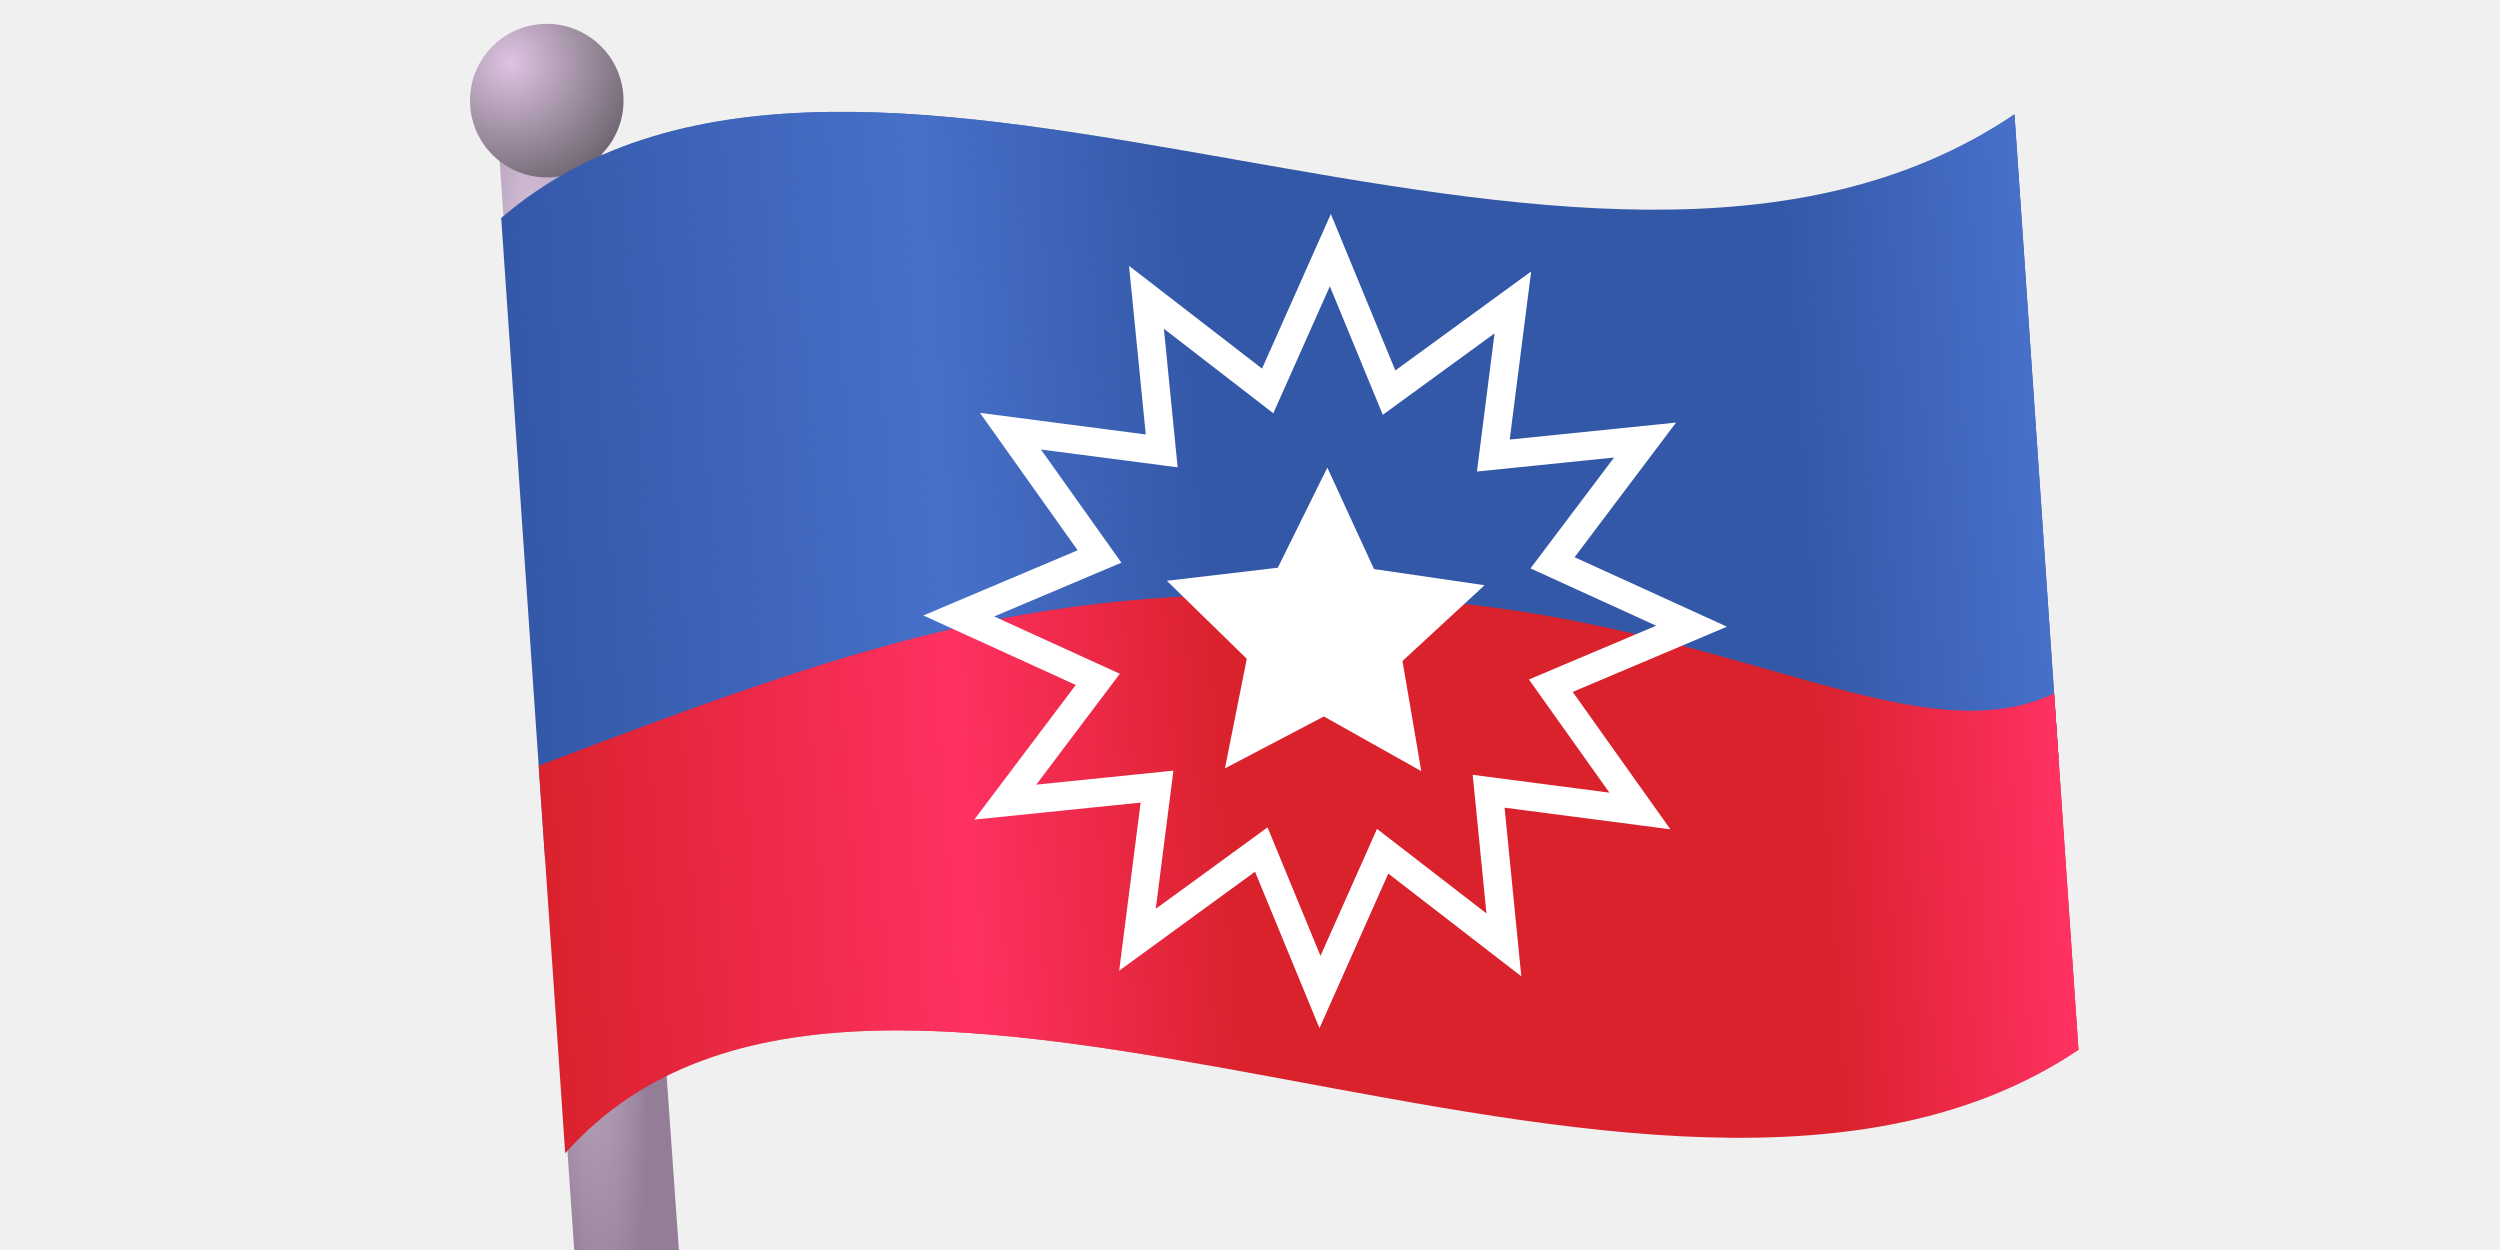
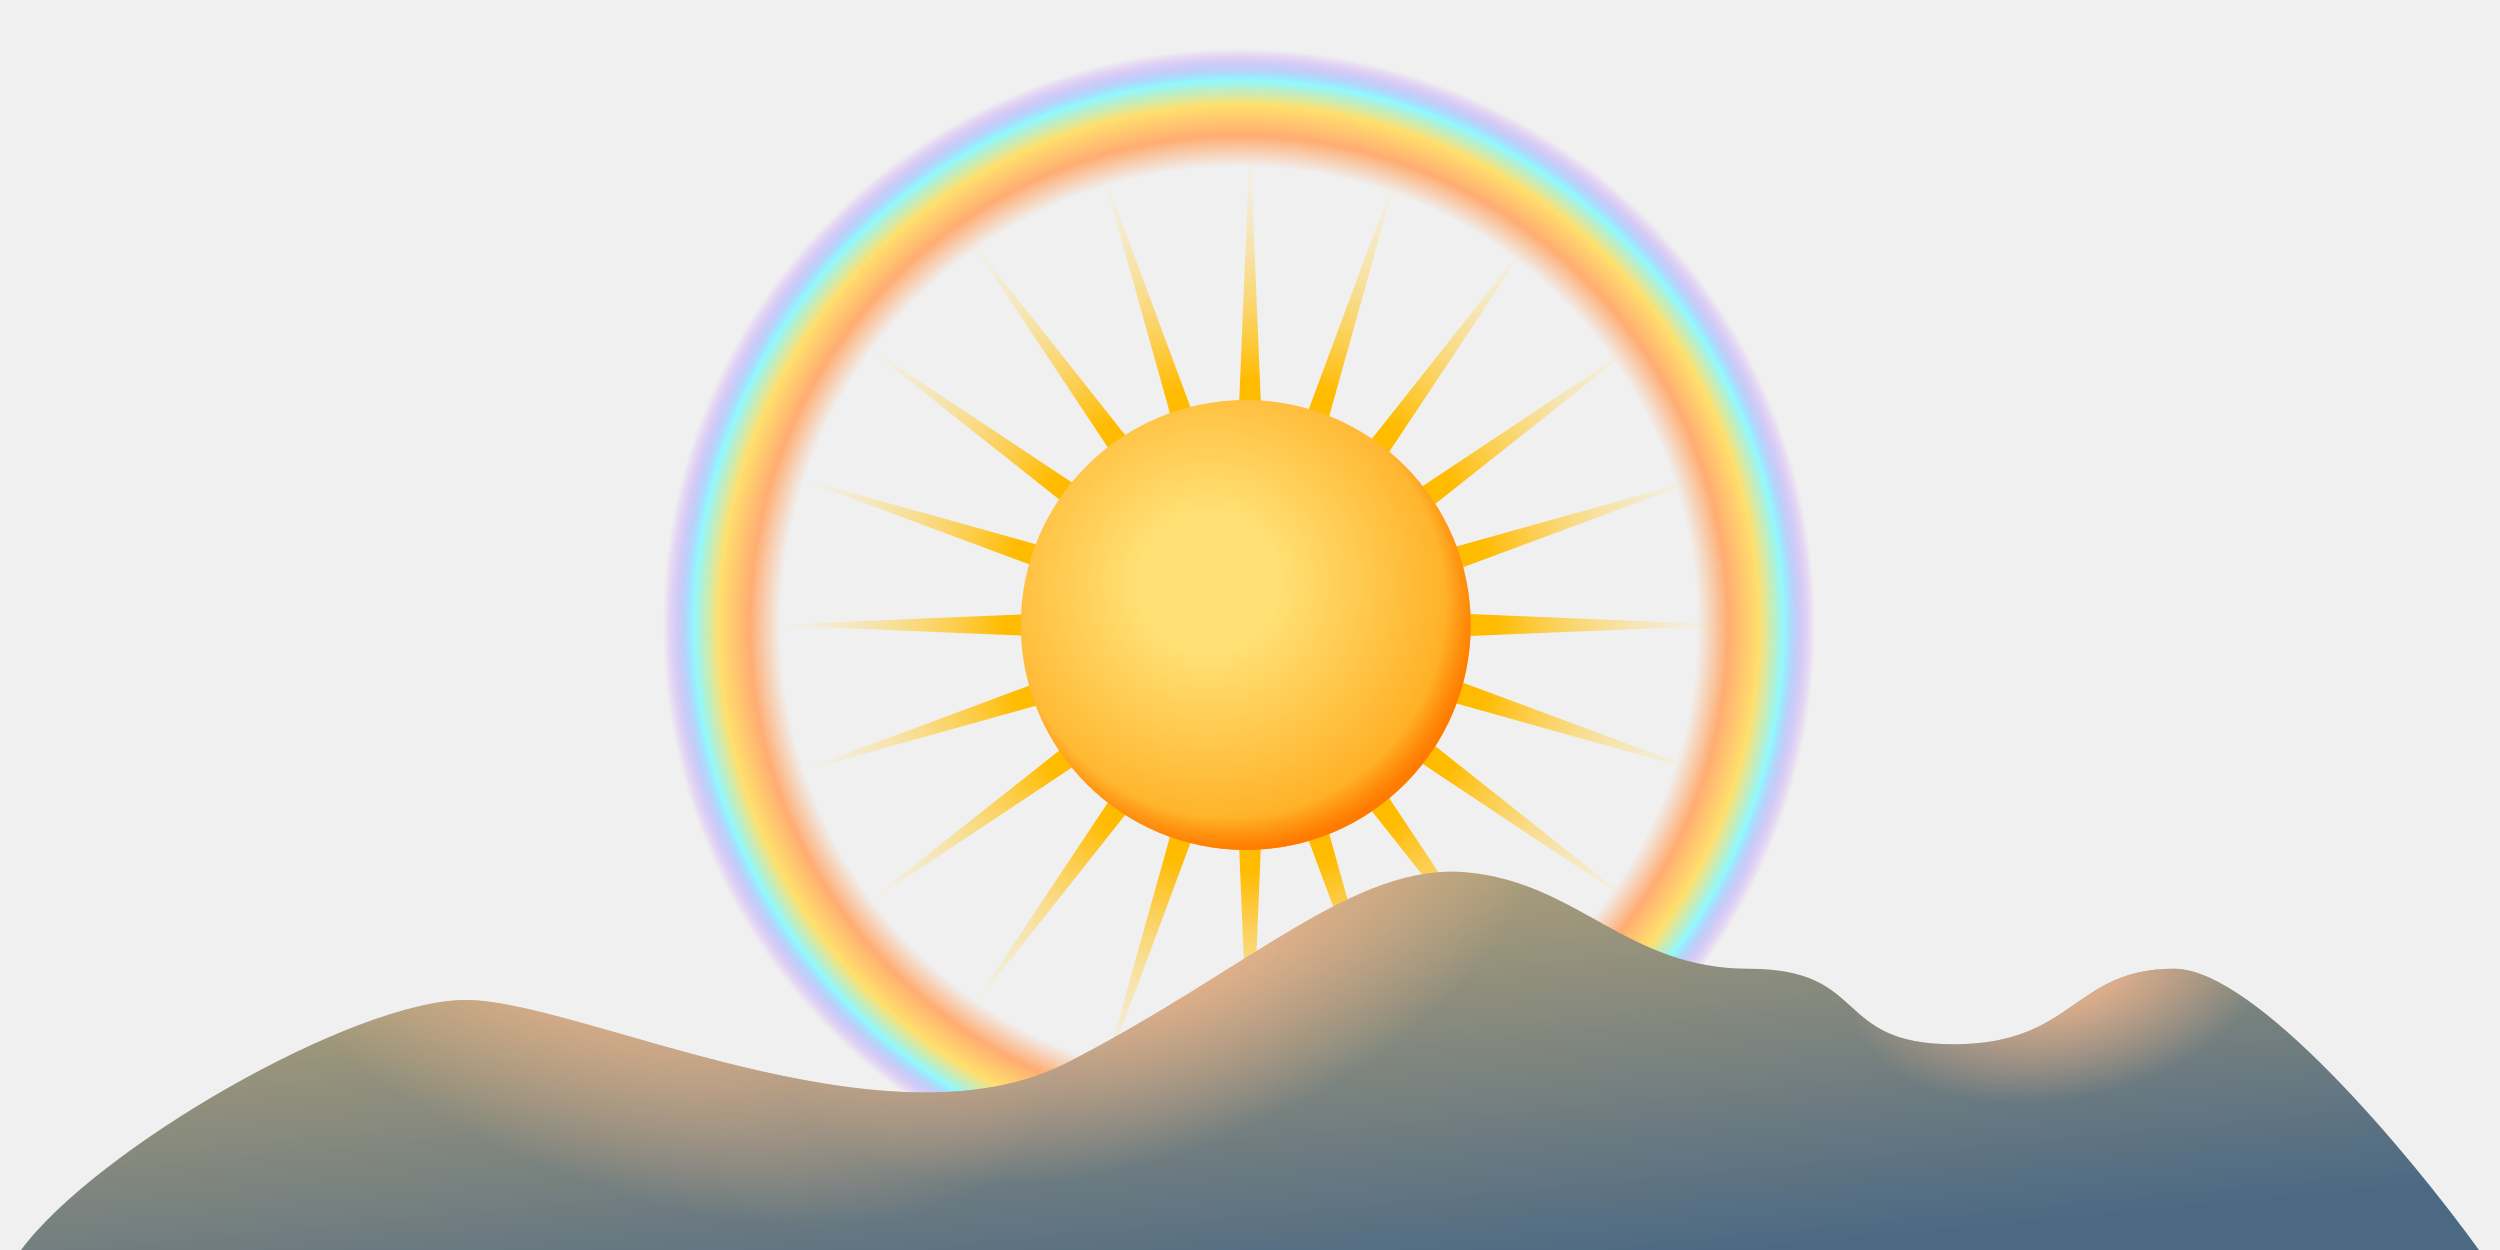
<svg xmlns="http://www.w3.org/2000/svg" viewBox="0 0 240 120" fill="none">
-   <path d="M47.935 14.938L57.737 14.268L65.172 120.001L55.124 120.001L47.935 14.938Z" fill="url(#paint0_radial_682_39472)" />
-   <path d="M59.842 9.155C60.12 13.215 57.054 16.732 52.994 17.01C48.934 17.287 45.418 14.221 45.14 10.161C44.862 6.102 47.928 2.585 51.988 2.307C56.048 2.03 59.565 5.096 59.842 9.155Z" fill="url(#paint1_radial_682_39472)" />
-   <path d="M48.116 20.922C82.949 -8.828 151.97 38.902 193.39 10.982L197.609 72.647C180.34 92.454 67.843 64.802 52.335 82.587L48.116 20.922Z" fill="#3458A8" />
-   <path d="M48.116 20.922C82.949 -8.828 151.97 38.902 193.39 10.982L197.609 72.647C180.34 92.454 67.843 64.802 52.335 82.587L48.116 20.922Z" fill="url(#paint2_linear_682_39472)" />
-   <path d="M51.714 73.508C84.685 60.99 101.625 55.296 135.38 57.521C166.069 59.544 183.938 72.823 197.195 66.595L199.534 100.774C158.836 128.133 83.907 77.387 54.26 110.714L51.714 73.508Z" fill="#DA222D" />
-   <path d="M51.714 73.508C84.685 60.99 101.625 55.296 135.38 57.521C166.069 59.544 183.938 72.823 197.195 66.595L199.534 100.774C158.836 128.133 83.907 77.387 54.26 110.714L51.714 73.508Z" fill="url(#paint3_linear_682_39472)" />
-   <path fill-rule="evenodd" clip-rule="evenodd" d="M133.951 35.564L127.762 20.547L121.156 35.385L108.387 25.521L109.993 41.709L94.075 39.634L103.454 52.826L88.644 59.085L103.273 65.755L93.53 78.68L109.499 77.05L107.441 93.187L120.481 83.684L126.67 98.701L133.276 83.863L146.045 93.726L144.439 77.538L160.357 79.614L150.978 66.422L165.788 60.163L151.159 53.492L160.902 40.568L144.932 42.198L146.99 26.061L133.951 35.564ZM122.238 39.674L127.665 27.484L132.749 39.821L143.478 32.002L141.786 45.266L154.951 43.922L146.927 54.566L158.993 60.068L146.778 65.23L154.502 76.094L141.379 74.384L142.7 87.689L132.194 79.574L126.767 91.764L121.683 79.427L110.954 87.246L112.646 73.982L99.481 75.326L107.505 64.681L95.439 59.18L107.654 54.017L99.93 43.153L113.053 44.864L111.732 31.559L122.238 39.674ZM131.906 54.632L127.424 44.889L122.67 54.503L112.019 55.756L119.693 63.247L117.593 73.764L127.09 68.781L136.443 74.028L134.638 63.456L142.518 56.182L131.906 54.632Z" fill="white" />
+   <path d="M176.188 60C176.188 91.617 150.557 117.248 118.94 117.248C87.322 117.248 61.691 91.617 61.691 60C61.691 28.383 87.322 2.752 118.94 2.752C150.557 2.752 176.188 28.383 176.188 60Z" fill="url(#paint0_radial_7181_844)" />
+   <path d="M120 13.562L121.525 50.368L134.35 15.835L124.427 51.311L147.295 22.431L126.895 53.104L157.568 32.705L128.689 55.572L164.164 45.65L129.632 58.474L166.437 60L129.632 61.525L164.164 74.35L128.689 64.427L157.568 87.295L126.895 66.895L147.295 97.569L124.427 68.689L134.35 104.164L121.525 69.632L120 106.437L118.474 69.632L105.65 104.164L115.572 68.689L92.704 97.569L113.104 66.895L82.431 87.295L111.311 64.427L75.835 74.35L110.368 61.525L73.562 60L110.368 58.474L75.835 45.65L111.311 55.572L82.431 32.705L113.104 53.104L92.704 22.431L115.572 51.311L105.65 15.835L118.474 50.368L120 13.562Z" fill="url(#paint1_radial_7181_844)" />
+   <path d="M141.187 59.998C141.187 71.926 131.518 81.595 119.59 81.595C107.663 81.595 97.994 71.926 97.994 59.998C97.994 48.071 107.663 38.401 119.59 38.401C131.518 38.401 141.187 48.071 141.187 59.998Z" fill="url(#paint2_radial_7181_844)" />
+   <path d="M141.187 59.998C141.187 71.926 131.518 81.595 119.59 81.595C107.663 81.595 97.994 71.926 97.994 59.998C97.994 48.071 107.663 38.401 119.59 38.401C131.518 38.401 141.187 48.071 141.187 59.998Z" fill="url(#paint3_radial_7181_844)" />
+   <path d="M44.726 95.999C33.861 95.999 9.17 110.333 2.019 120H237.981C231.481 111 216.53 92.999 208.729 92.999C198.979 92.999 199.232 100.249 187.532 100.249C175.831 100.249 179.569 92.999 167.868 92.999C156.168 92.999 151.557 84.749 140.831 83.749C130.106 82.749 120.038 92.999 102.487 102C84.936 111.001 55.591 95.999 44.726 95.999Z" fill="url(#paint4_linear_7181_844)" />
+   <path d="M44.726 95.999C33.861 95.999 9.17 110.333 2.019 120H237.981C231.481 111 216.53 92.999 208.729 92.999C198.979 92.999 199.232 100.249 187.532 100.249C175.831 100.249 179.569 92.999 167.868 92.999C156.168 92.999 151.557 84.749 140.831 83.749C130.106 82.749 120.038 92.999 102.487 102C84.936 111.001 55.591 95.999 44.726 95.999Z" fill="url(#paint5_radial_7181_844)" />
+   <path d="M44.726 95.999C33.861 95.999 9.17 110.333 2.019 120H237.981C231.481 111 216.53 92.999 208.729 92.999C198.979 92.999 199.232 100.249 187.532 100.249C175.831 100.249 179.569 92.999 167.868 92.999C156.168 92.999 151.557 84.749 140.831 83.749C130.106 82.749 120.038 92.999 102.487 102C84.936 111.001 55.591 95.999 44.726 95.999Z" fill="url(#paint6_radial_7181_844)" />
+   <path d="M44.726 95.999C33.861 95.999 9.17 110.333 2.019 120H237.981C231.481 111 216.53 92.999 208.729 92.999C198.979 92.999 199.232 100.249 187.532 100.249C175.831 100.249 179.569 92.999 167.868 92.999C156.168 92.999 151.557 84.749 140.831 83.749C130.106 82.749 120.038 92.999 102.487 102C84.936 111.001 55.591 95.999 44.726 95.999Z" fill="url(#paint7_radial_7181_844)" />
  <defs>
-     <radialGradient id="paint0_radial_682_39472" cx="0" cy="0" r="1" gradientUnits="userSpaceOnUse" gradientTransform="translate(53.1092 50.5755) rotate(86.0858) scale(79.6599 7.4318)">
-       <stop stop-color="#F5E2F9" />
-       <stop offset="1" stop-color="#937D97" />
+     <radialGradient id="paint0_radial_7181_844" cx="0" cy="0" r="1" gradientUnits="userSpaceOnUse" gradientTransform="translate(118.94 60) rotate(90) scale(57.2483)">
+       <stop offset="0.769" stop-color="#FFAD72" stop-opacity="0" />
+       <stop offset="0.821" stop-color="#FFAD72" />
+       <stop offset="0.873" stop-color="#FFDF6D" />
+       <stop offset="0.915" stop-color="#91F8FF" />
+       <stop offset="0.967" stop-color="#BF56FF" stop-opacity="0" />
    </radialGradient>
-     <radialGradient id="paint1_radial_682_39472" cx="0" cy="0" r="1" gradientUnits="userSpaceOnUse" gradientTransform="translate(49.0183 6.00189) rotate(86.3546) scale(12.6893)">
-       <stop stop-color="#DEC4E2" />
-       <stop offset="1" stop-color="#6D646F" />
+     <radialGradient id="paint1_radial_7181_844" cx="0" cy="0" r="1" gradientUnits="userSpaceOnUse" gradientTransform="translate(120 59.9998) rotate(90) scale(46.4375)">
+       <stop offset="0.506" stop-color="#FFBB00" />
+       <stop offset="1" stop-color="#FFEAA1" stop-opacity="0" />
    </radialGradient>
-     <linearGradient id="paint2_linear_682_39472" x1="49.359" y1="39.081" x2="194.633" y2="29.141" gradientUnits="userSpaceOnUse">
-       <stop stop-color="#4770C9" stop-opacity="0" />
-       <stop offset="0.276" stop-color="#4770C9" />
-       <stop offset="0.451" stop-color="#4770C9" stop-opacity="0" />
-       <stop offset="0.841" stop-color="#4770C9" stop-opacity="0" />
-       <stop offset="1" stop-color="#4770C9" />
+     <radialGradient id="paint2_radial_7181_844" cx="0" cy="0" r="1" gradientUnits="userSpaceOnUse" gradientTransform="translate(116.015 55.938) rotate(67.751) scale(38.6024)">
+       <stop offset="0.177" stop-color="#FFE074" />
+       <stop offset="0.821" stop-color="#FF9900" />
+     </radialGradient>
+     <radialGradient id="paint3_radial_7181_844" cx="0" cy="0" r="1" gradientUnits="userSpaceOnUse" gradientTransform="translate(118 57.748) rotate(86.1834) scale(23.8997)">
+       <stop offset="0.87" stop-color="#FF7A00" stop-opacity="0" />
+       <stop offset="1" stop-color="#FF7A00" />
+     </radialGradient>
+     <linearGradient id="paint4_linear_7181_844" x1="110.844" y1="63.748" x2="116.691" y2="124.983" gradientUnits="userSpaceOnUse">
+       <stop stop-color="#E1BC73" />
+       <stop offset="1" stop-color="#4C6984" />
    </linearGradient>
-     <linearGradient id="paint3_linear_682_39472" x1="52.256" y1="81.43" x2="197.53" y2="71.49" gradientUnits="userSpaceOnUse">
-       <stop stop-color="#FF3162" stop-opacity="0" />
-       <stop offset="0.276" stop-color="#FF3162" />
-       <stop offset="0.451" stop-color="#FF3162" stop-opacity="0" />
-       <stop offset="0.841" stop-color="#FF3162" stop-opacity="0" />
-       <stop offset="1" stop-color="#FF3162" />
-     </linearGradient>
+     <radialGradient id="paint5_radial_7181_844" cx="0" cy="0" r="1" gradientUnits="userSpaceOnUse" gradientTransform="translate(111.827 89.2495) rotate(66.7266) scale(20.6839 39.0802)">
+       <stop stop-color="#FEBC90" />
+       <stop offset="1" stop-color="#FEBC90" stop-opacity="0" />
+     </radialGradient>
+     <radialGradient id="paint6_radial_7181_844" cx="0" cy="0" r="1" gradientUnits="userSpaceOnUse" gradientTransform="translate(197.855 92.9997) rotate(78.6548) scale(12.4947 20.7449)">
+       <stop stop-color="#FEBC90" />
+       <stop offset="1" stop-color="#FEBC90" stop-opacity="0" />
+     </radialGradient>
+     <radialGradient id="paint7_radial_7181_844" cx="0" cy="0" r="1" gradientUnits="userSpaceOnUse" gradientTransform="translate(56.0324 85.7494) rotate(27.0862) scale(49.4169 25.6455)">
+       <stop stop-color="#FEBC90" />
+       <stop offset="1" stop-color="#FEBC90" stop-opacity="0" />
+     </radialGradient>
  </defs>
</svg>
